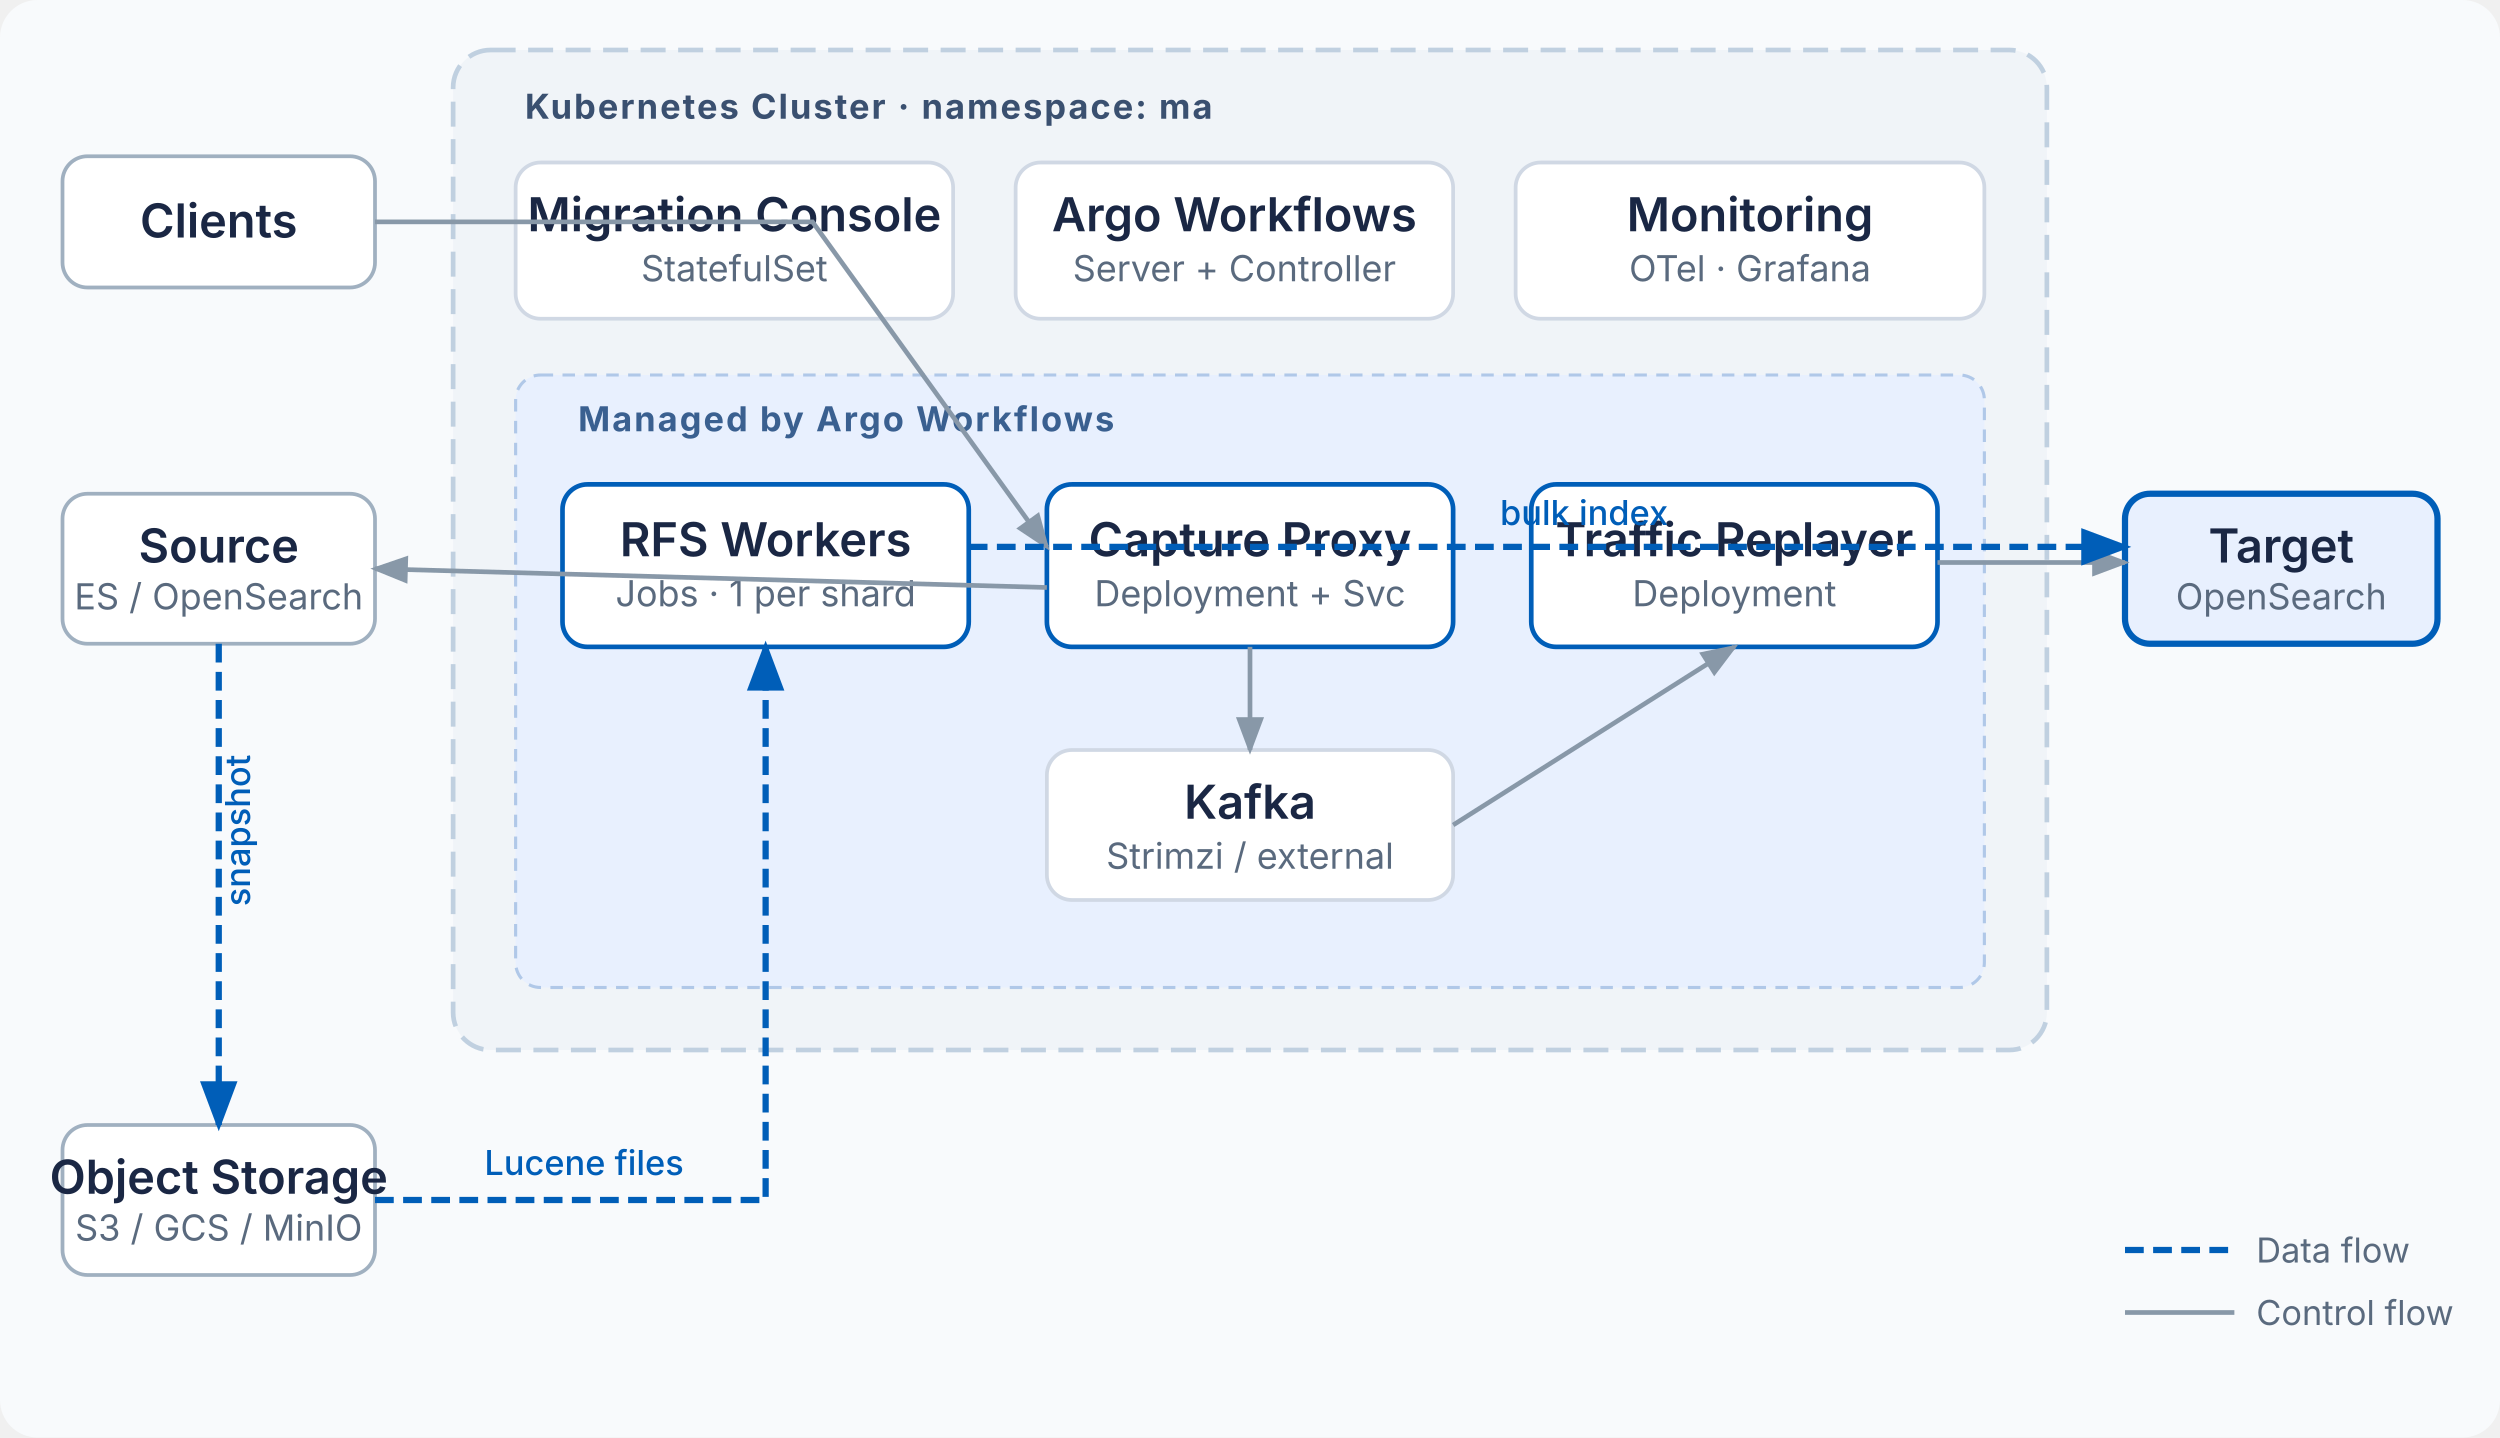
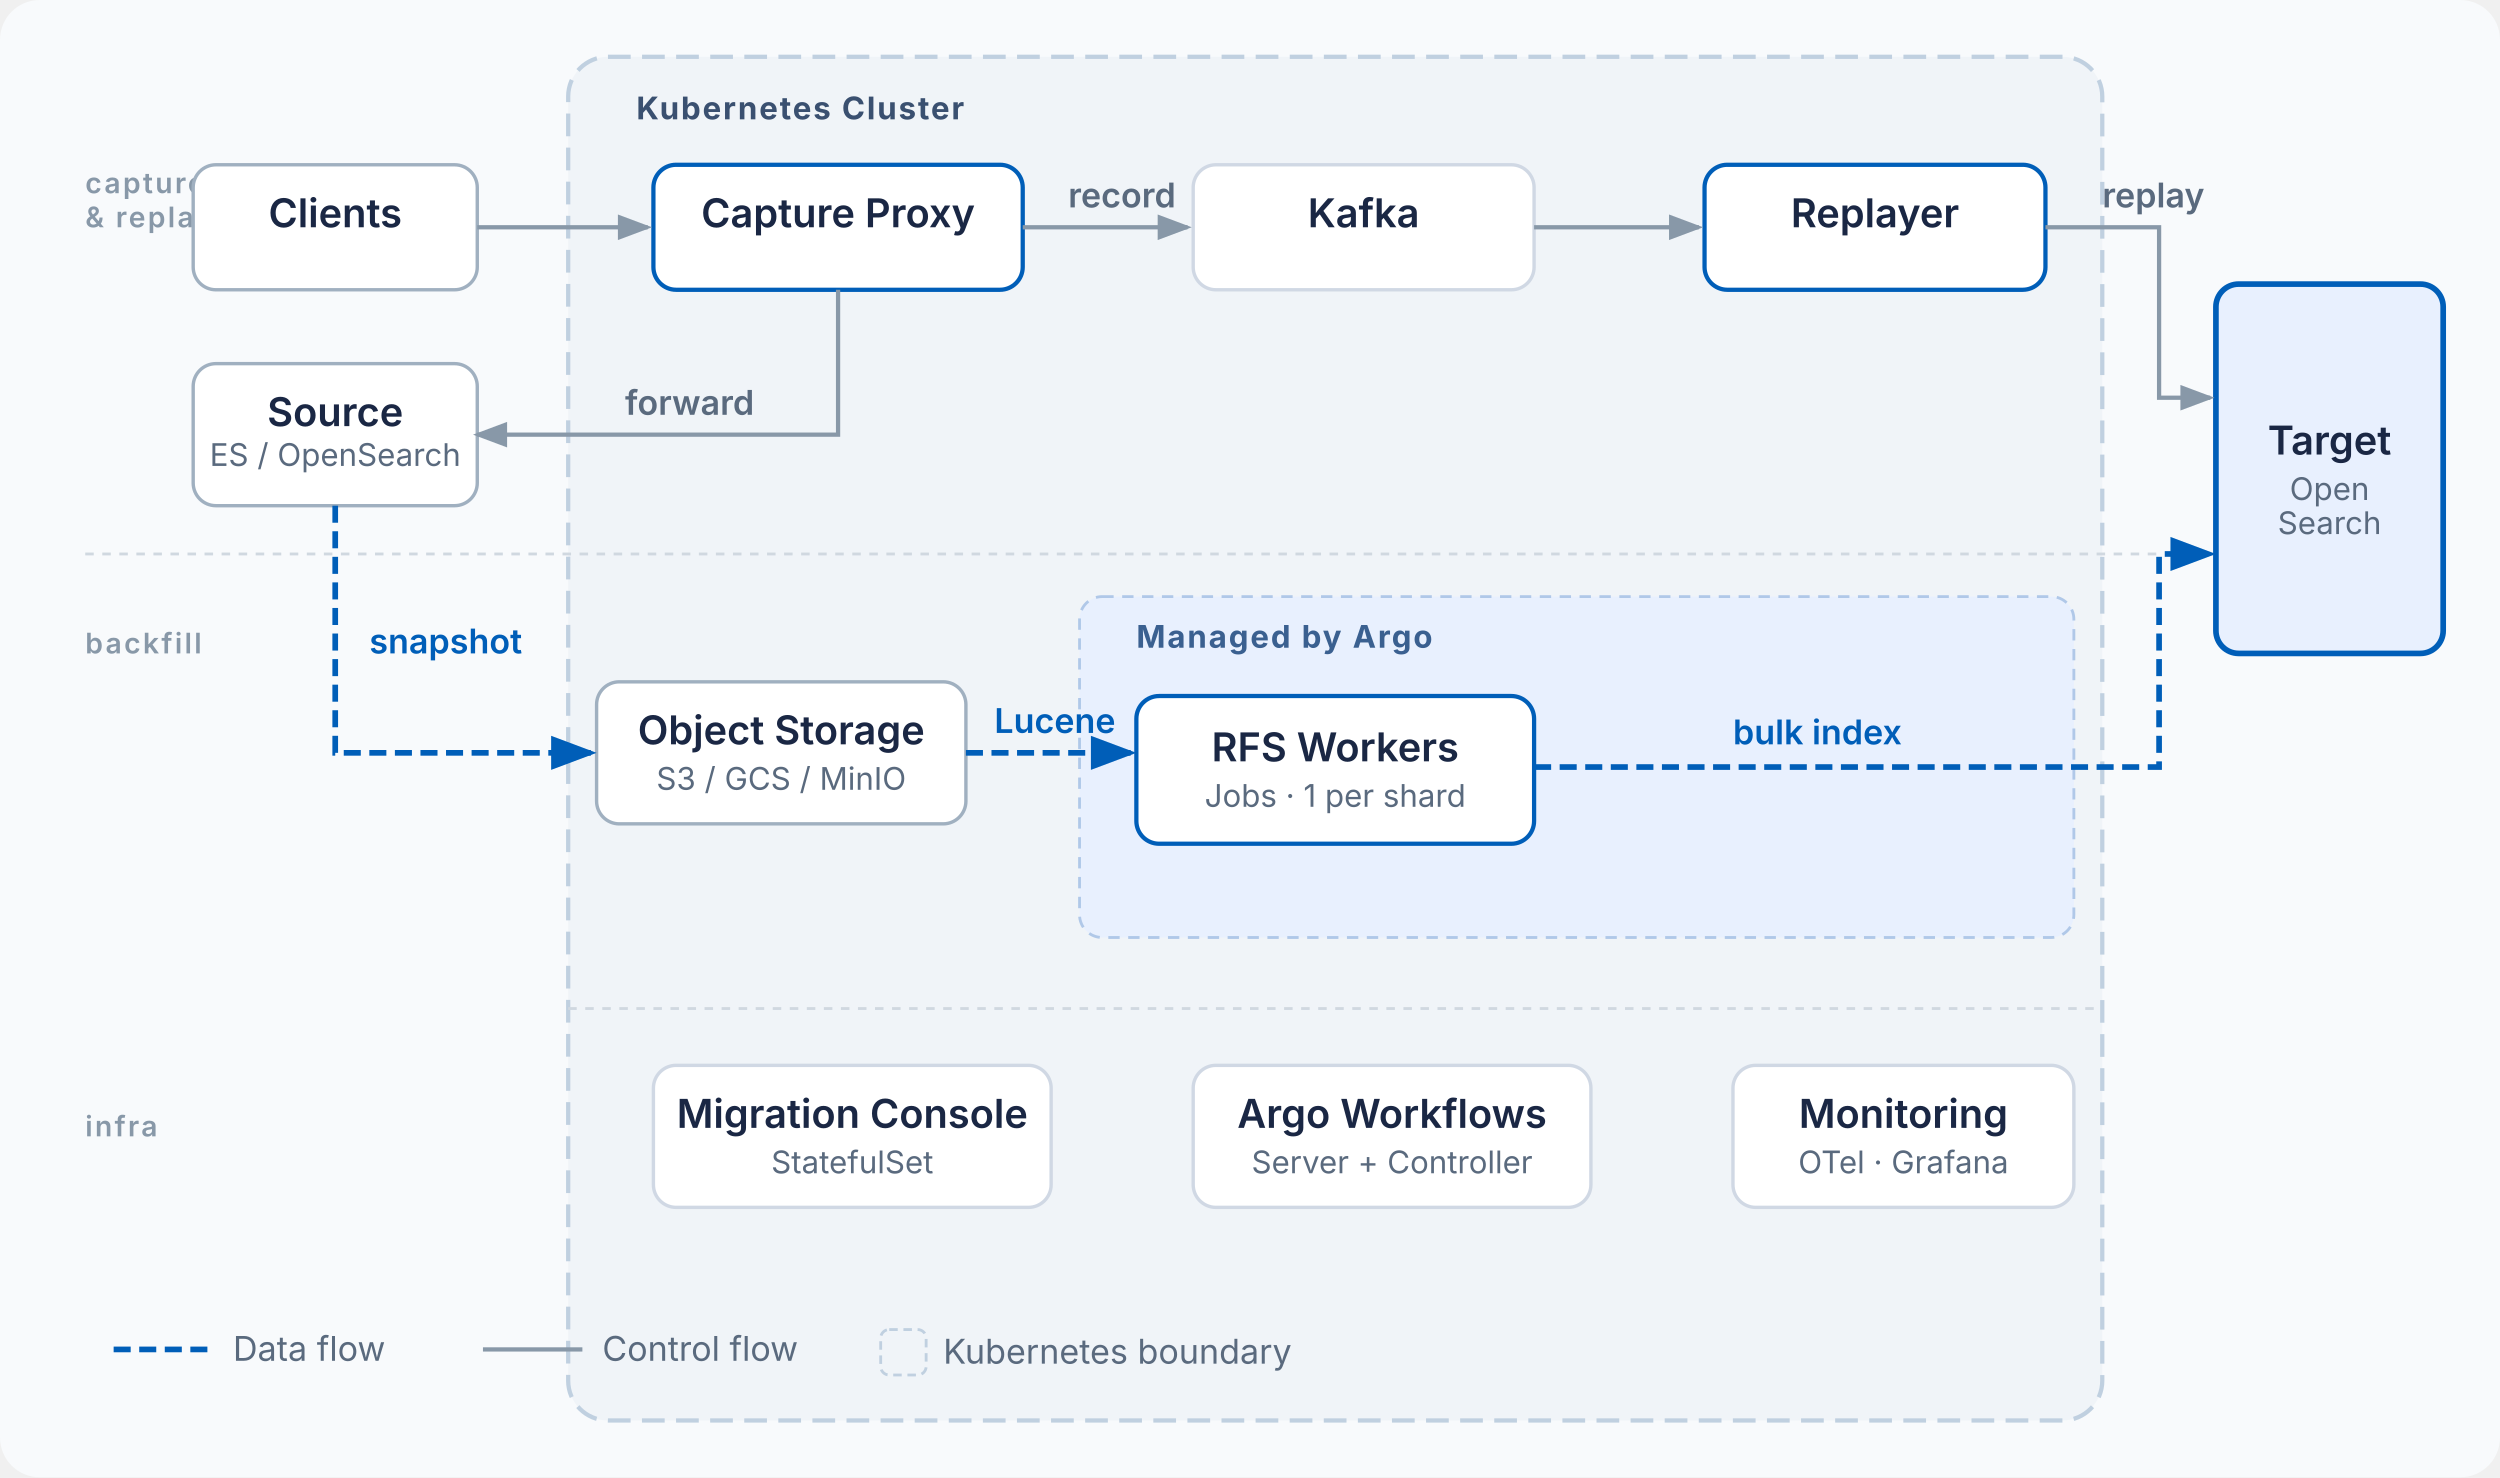
- <svg xmlns="http://www.w3.org/2000/svg" viewBox="0 0 800 460">
+ <svg xmlns="http://www.w3.org/2000/svg" viewBox="0 0 880 520">
  <style>
    text { font-family: Inter, system-ui, sans-serif; }
-     .title { font-size: 15px; font-weight: 600; }
-     .sub { font-size: 11.5px; }
+     .title { font-size: 14px; font-weight: 600; }
+     .sub { font-size: 11px; }
    .group { font-size: 11px; font-weight: 700; letter-spacing: 0.06em; text-transform: uppercase; }
-     .legend-text { font-size: 11px; }
-     .flow-label { font-size: 11px; font-weight: 500; }
+     .legend-text { font-size: 12px; }
+     .flow-label { font-size: 12px; font-weight: 600; }
+     .lane-label { font-size: 10px; font-weight: 600; letter-spacing: 0.08em; text-transform: uppercase; }

-     /* Light mode (default) */
+     /* Light mode */
    .bg { fill: #f8fafc; }
    .title { fill: #1a2744; }
    .sub { fill: #5a6a7e; }
    .group { fill: #3a5070; }
    .legend-text { fill: #5a6a7e; }
    .flow-label { fill: #005eb8; }
+     .flow-label-gray { fill: #5a6a7e; font-size: 12px; font-weight: 600; }
+     .lane-label { fill: #8898a8; }
    .cluster-bg { fill: #f0f4f8; stroke: #c0d0e0; }
    .argo-zone { fill: #e8f0fe; stroke: #b0c8e8; }
    .argo-label { fill: #3a6090; }
    .box { fill: #fff; stroke: #d0d8e4; }
    .box-accent { fill: #fff; stroke: #005eb8; }
    .box-external { fill: #fff; stroke: #a0b0c0; }
    .box-target { fill: #e8f0fe; stroke: #005eb8; }
+     .box-storage { fill: #fff; stroke: #a0b0c0; }
    .arrow-gray { stroke: #8898a8; }
    .arrow-blue { stroke: #005eb8; }
    .ah-gray { fill: #8898a8; }
    .ah-blue { fill: #005eb8; }
+     .divider { stroke: #d0d8e0; }

    /* Dark mode */
    @media (prefers-color-scheme: dark) {
-       .bg { fill: #1a1f2e; }
+       .bg { fill: #131620; }
      .title { fill: #e0e6ed; }
-       .sub { fill: #8899aa; }
+       .sub { fill: #7a8a9a; }
      .group { fill: #7eb8e0; }
-       .legend-text { fill: #8899aa; }
-       .flow-label { fill: #4da6e8; }
-       .cluster-bg { fill: #1e2538; stroke: #3a4a60; }
-       .argo-zone { fill: #1a2a40; stroke: #2a4a6a; }
+       .legend-text { fill: #7a8a9a; }
+       .flow-label { fill: #5ab4f0; }
+       .flow-label-gray { fill: #7a8a9a; }
+       .lane-label { fill: #5a6a7a; }
+       .cluster-bg { fill: #1a2030; stroke: #2a3a50; }
+       .argo-zone { fill: #162038; stroke: #2a4060; }
      .argo-label { fill: #5a9ad0; }
-       .box { fill: #242b3d; stroke: #3a4a60; }
-       .box-accent { fill: #1a2a40; stroke: #3a8ad0; }
-       .box-external { fill: #242b3d; stroke: #4a5a6a; }
-       .box-target { fill: #1a2a40; stroke: #3a8ad0; }
-       .arrow-gray { stroke: #5a6a7a; }
-       .arrow-blue { stroke: #4da6e8; }
-       .ah-gray { fill: #5a6a7a; }
-       .ah-blue { fill: #4da6e8; }
+       .box { fill: #1e2535; stroke: #2a3a50; }
+       .box-accent { fill: #162038; stroke: #3080c0; }
+       .box-external { fill: #1e2535; stroke: #3a4a5a; }
+       .box-target { fill: #162038; stroke: #3080c0; }
+       .box-storage { fill: #1e2535; stroke: #3a4a5a; }
+       .arrow-gray { stroke: #4a5a6a; }
+       .arrow-blue { stroke: #5ab4f0; }
+       .ah-gray { fill: #4a5a6a; }
+       .ah-blue { fill: #5ab4f0; }
+       .divider { stroke: #2a3040; }
    }
  </style>
-   <rect class="bg" width="800" height="460" rx="12" />
-   <rect class="cluster-bg" x="145" y="16" width="510" height="320" rx="12" stroke-width="1.5" stroke-dasharray="8 4" />
-   <text x="168" y="38" class="group">Kubernetes Cluster · namespace: ma</text>
-   <rect class="box" x="165" y="52" width="140" height="50" rx="8" stroke-width="1.2" />
-   <text x="235" y="74" class="title" text-anchor="middle">Migration Console</text>
-   <text x="235" y="90" class="sub" text-anchor="middle">StatefulSet</text>
-   <rect class="box" x="325" y="52" width="140" height="50" rx="8" stroke-width="1.2" />
-   <text x="395" y="74" class="title" text-anchor="middle">Argo Workflows</text>
-   <text x="395" y="90" class="sub" text-anchor="middle">Server + Controller</text>
-   <rect class="box" x="485" y="52" width="150" height="50" rx="8" stroke-width="1.2" />
-   <text x="560" y="74" class="title" text-anchor="middle">Monitoring</text>
-   <text x="560" y="90" class="sub" text-anchor="middle">OTel · Grafana</text>
-   <rect class="argo-zone" x="165" y="120" width="470" height="196" rx="8" stroke-width="1" stroke-dasharray="4 3" />
-   <text x="185" y="138" class="group argo-label">Managed by Argo Workflows</text>
-   <rect class="box-accent" x="180" y="155" width="130" height="52" rx="8" stroke-width="1.5" />
-   <text x="245" y="178" class="title" text-anchor="middle">RFS Workers</text>
-   <text x="245" y="194" class="sub" text-anchor="middle">Jobs · 1 per shard</text>
-   <rect class="box-accent" x="335" y="155" width="130" height="52" rx="8" stroke-width="1.5" />
-   <text x="400" y="178" class="title" text-anchor="middle">Capture Proxy</text>
-   <text x="400" y="194" class="sub" text-anchor="middle">Deployment + Svc</text>
-   <rect class="box-accent" x="490" y="155" width="130" height="52" rx="8" stroke-width="1.5" />
-   <text x="555" y="178" class="title" text-anchor="middle">Traffic Replayer</text>
-   <text x="555" y="194" class="sub" text-anchor="middle">Deployment</text>
-   <rect class="box" x="335" y="240" width="130" height="48" rx="8" stroke-width="1.2" />
-   <text x="400" y="262" class="title" text-anchor="middle">Kafka</text>
-   <text x="400" y="278" class="sub" text-anchor="middle">Strimzi / external</text>
-   <rect class="box-external" x="20" y="50" width="100" height="42" rx="8" stroke-width="1.2" />
-   <text x="70" y="76" class="title" text-anchor="middle">Clients</text>
-   <rect class="box-external" x="20" y="158" width="100" height="48" rx="8" stroke-width="1.2" />
-   <text x="70" y="180" class="title" text-anchor="middle">Source</text>
-   <text x="70" y="195" class="sub" text-anchor="middle">ES / OpenSearch</text>
-   <rect class="box-external" x="20" y="360" width="100" height="48" rx="8" stroke-width="1.2" />
-   <text x="70" y="382" class="title" text-anchor="middle">Object Storage</text>
-   <text x="70" y="397" class="sub" text-anchor="middle">S3 / GCS / MinIO</text>
-   <rect class="box-target" x="680" y="158" width="100" height="48" rx="8" stroke-width="2" />
-   <text x="730" y="180" class="title" text-anchor="middle">Target</text>
-   <text x="730" y="195" class="sub" text-anchor="middle">OpenSearch</text>
  <defs>
-     <marker id="ah-gray" markerWidth="8" markerHeight="6" refX="7" refY="3" orient="auto">
+     <marker id="ag" markerWidth="8" markerHeight="6" refX="7" refY="3" orient="auto">
      <path d="M0,0 L8,3 L0,6" class="ah-gray" />
    </marker>
-     <marker id="ah-blue" markerWidth="8" markerHeight="6" refX="7" refY="3" orient="auto">
+     <marker id="ab" markerWidth="8" markerHeight="6" refX="7" refY="3" orient="auto">
      <path d="M0,0 L8,3 L0,6" class="ah-blue" />
    </marker>
  </defs>
-   <path d="M120,71 L260,71 L335,175" fill="none" class="arrow-gray" stroke-width="1.5" marker-end="url(#ah-gray)" />
-   <path d="M335,188 L120,182" fill="none" class="arrow-gray" stroke-width="1.5" marker-end="url(#ah-gray)" />
-   <path d="M400,207 L400,240" fill="none" class="arrow-gray" stroke-width="1.5" marker-end="url(#ah-gray)" />
-   <path d="M465,264 L555,207" fill="none" class="arrow-gray" stroke-width="1.5" marker-end="url(#ah-gray)" />
-   <path d="M620,180 L680,180" fill="none" class="arrow-gray" stroke-width="1.5" marker-end="url(#ah-gray)" />
-   <path d="M70,206 L70,360" fill="none" class="arrow-blue" stroke-width="2" stroke-dasharray="6 3" marker-end="url(#ah-blue)" />
-   <text x="80" y="290" class="flow-label" transform="rotate(-90 80 290)">snapshot</text>
-   <path d="M120,384 L245,384 L245,207" fill="none" class="arrow-blue" stroke-width="2" stroke-dasharray="6 3" marker-end="url(#ah-blue)" />
-   <text x="155" y="376" class="flow-label">Lucene files</text>
-   <path d="M310,175 L680,175" fill="none" class="arrow-blue" stroke-width="2" stroke-dasharray="6 3" marker-end="url(#ah-blue)" />
-   <text x="480" y="168" class="flow-label">bulk index</text>
-   <line class="arrow-blue" x1="680" y1="400" x2="715" y2="400" stroke-width="2" stroke-dasharray="6 3" />
-   <text x="722" y="404" class="legend-text">Data flow</text>
-   <line class="arrow-gray" x1="680" y1="420" x2="715" y2="420" stroke-width="1.5" />
-   <text x="722" y="424" class="legend-text">Control flow</text>
+   <rect class="bg" width="880" height="520" rx="14" />
+   <rect class="cluster-bg" x="200" y="20" width="540" height="480" rx="14" stroke-width="1.5" stroke-dasharray="8 4" />
+   <text x="224" y="42" class="group">Kubernetes Cluster</text>
+   <text x="30" y="68" class="lane-label">capture</text>
+   <text x="30" y="80" class="lane-label">&amp; replay</text>
+   <rect class="box-external" x="68" y="58" width="100" height="44" rx="8" stroke-width="1.2" />
+   <text x="118" y="80" class="title" text-anchor="middle">Clients</text>
+   <rect class="box-accent" x="230" y="58" width="130" height="44" rx="8" stroke-width="1.5" />
+   <text x="295" y="80" class="title" text-anchor="middle">Capture Proxy</text>
+   <rect class="box-external" x="68" y="128" width="100" height="50" rx="8" stroke-width="1.2" />
+   <text x="118" y="150" class="title" text-anchor="middle">Source</text>
+   <text x="118" y="164" class="sub" text-anchor="middle">ES / OpenSearch</text>
+   <rect class="box" x="420" y="58" width="120" height="44" rx="8" stroke-width="1.2" />
+   <text x="480" y="80" class="title" text-anchor="middle">Kafka</text>
+   <rect class="box-accent" x="600" y="58" width="120" height="44" rx="8" stroke-width="1.5" />
+   <text x="660" y="80" class="title" text-anchor="middle">Replayer</text>
+   <rect class="box-target" x="780" y="100" width="80" height="130" rx="8" stroke-width="2" />
+   <text x="820" y="160" class="title" text-anchor="middle">Target</text>
+   <text x="820" y="176" class="sub" text-anchor="middle">Open</text>
+   <text x="820" y="188" class="sub" text-anchor="middle">Search</text>
+   <line x1="168" y1="80" x2="228" y2="80" class="arrow-gray" stroke-width="1.5" marker-end="url(#ag)" />
+   <path d="M295,102 L295,153 L168,153" fill="none" class="arrow-gray" stroke-width="1.5" marker-end="url(#ag)" />
+   <text x="220" y="146" class="flow-label-gray">forward</text>
+   <line x1="360" y1="80" x2="418" y2="80" class="arrow-gray" stroke-width="1.5" marker-end="url(#ag)" />
+   <text x="376" y="73" class="flow-label-gray">record</text>
+   <line x1="540" y1="80" x2="598" y2="80" class="arrow-gray" stroke-width="1.5" marker-end="url(#ag)" />
+   <path d="M720,80 L760,80 L760,140 L778,140" fill="none" class="arrow-gray" stroke-width="1.5" marker-end="url(#ag)" />
+   <text x="740" y="73" class="flow-label-gray">replay</text>
+   <line class="divider" x1="30" y1="195" x2="760" y2="195" stroke-width="1" stroke-dasharray="3 3" />
+   <text x="30" y="230" class="lane-label">backfill</text>
+   <rect class="argo-zone" x="380" y="210" width="350" height="120" rx="8" stroke-width="1" stroke-dasharray="4 3" />
+   <text x="400" y="228" class="group argo-label">Managed by Argo</text>
+   <rect class="box-storage" x="210" y="240" width="130" height="50" rx="8" stroke-width="1.2" />
+   <text x="275" y="262" class="title" text-anchor="middle">Object Storage</text>
+   <text x="275" y="278" class="sub" text-anchor="middle">S3 / GCS / MinIO</text>
+   <rect class="box-accent" x="400" y="245" width="140" height="52" rx="8" stroke-width="1.5" />
+   <text x="470" y="268" class="title" text-anchor="middle">RFS Workers</text>
+   <text x="470" y="284" class="sub" text-anchor="middle">Jobs · 1 per shard</text>
+   <path d="M118,178 L118,265 L208,265" fill="none" class="arrow-blue" stroke-width="2" stroke-dasharray="6 3" marker-end="url(#ab)" />
+   <text x="130" y="230" class="flow-label">snapshot</text>
+   <line x1="340" y1="265" x2="398" y2="265" class="arrow-blue" stroke-width="2" stroke-dasharray="6 3" marker-end="url(#ab)" />
+   <text x="350" y="258" class="flow-label">Lucene</text>
+   <path d="M540,270 L760,270 L760,195 L778,195" fill="none" class="arrow-blue" stroke-width="2" stroke-dasharray="6 3" marker-end="url(#ab)" />
+   <text x="610" y="262" class="flow-label">bulk index</text>
+   <line class="divider" x1="200" y1="355" x2="740" y2="355" stroke-width="1" stroke-dasharray="3 3" />
+   <text x="30" y="400" class="lane-label">infra</text>
+   <rect class="box" x="230" y="375" width="140" height="50" rx="8" stroke-width="1.2" />
+   <text x="300" y="397" class="title" text-anchor="middle">Migration Console</text>
+   <text x="300" y="413" class="sub" text-anchor="middle">StatefulSet</text>
+   <rect class="box" x="420" y="375" width="140" height="50" rx="8" stroke-width="1.2" />
+   <text x="490" y="397" class="title" text-anchor="middle">Argo Workflows</text>
+   <text x="490" y="413" class="sub" text-anchor="middle">Server + Controller</text>
+   <rect class="box" x="610" y="375" width="120" height="50" rx="8" stroke-width="1.2" />
+   <text x="670" y="397" class="title" text-anchor="middle">Monitoring</text>
+   <text x="670" y="413" class="sub" text-anchor="middle">OTel · Grafana</text>
+   <line class="arrow-blue" x1="40" y1="475" x2="75" y2="475" stroke-width="2" stroke-dasharray="6 3" />
+   <text x="82" y="479" class="legend-text">Data flow</text>
+   <line class="arrow-gray" x1="170" y1="475" x2="205" y2="475" stroke-width="1.5" />
+   <text x="212" y="479" class="legend-text">Control flow</text>
+   <rect class="cluster-bg" x="310" y="468" width="16" height="16" rx="3" stroke-width="1" stroke-dasharray="3 2" />
+   <text x="332" y="480" class="legend-text">Kubernetes boundary</text>
</svg>
